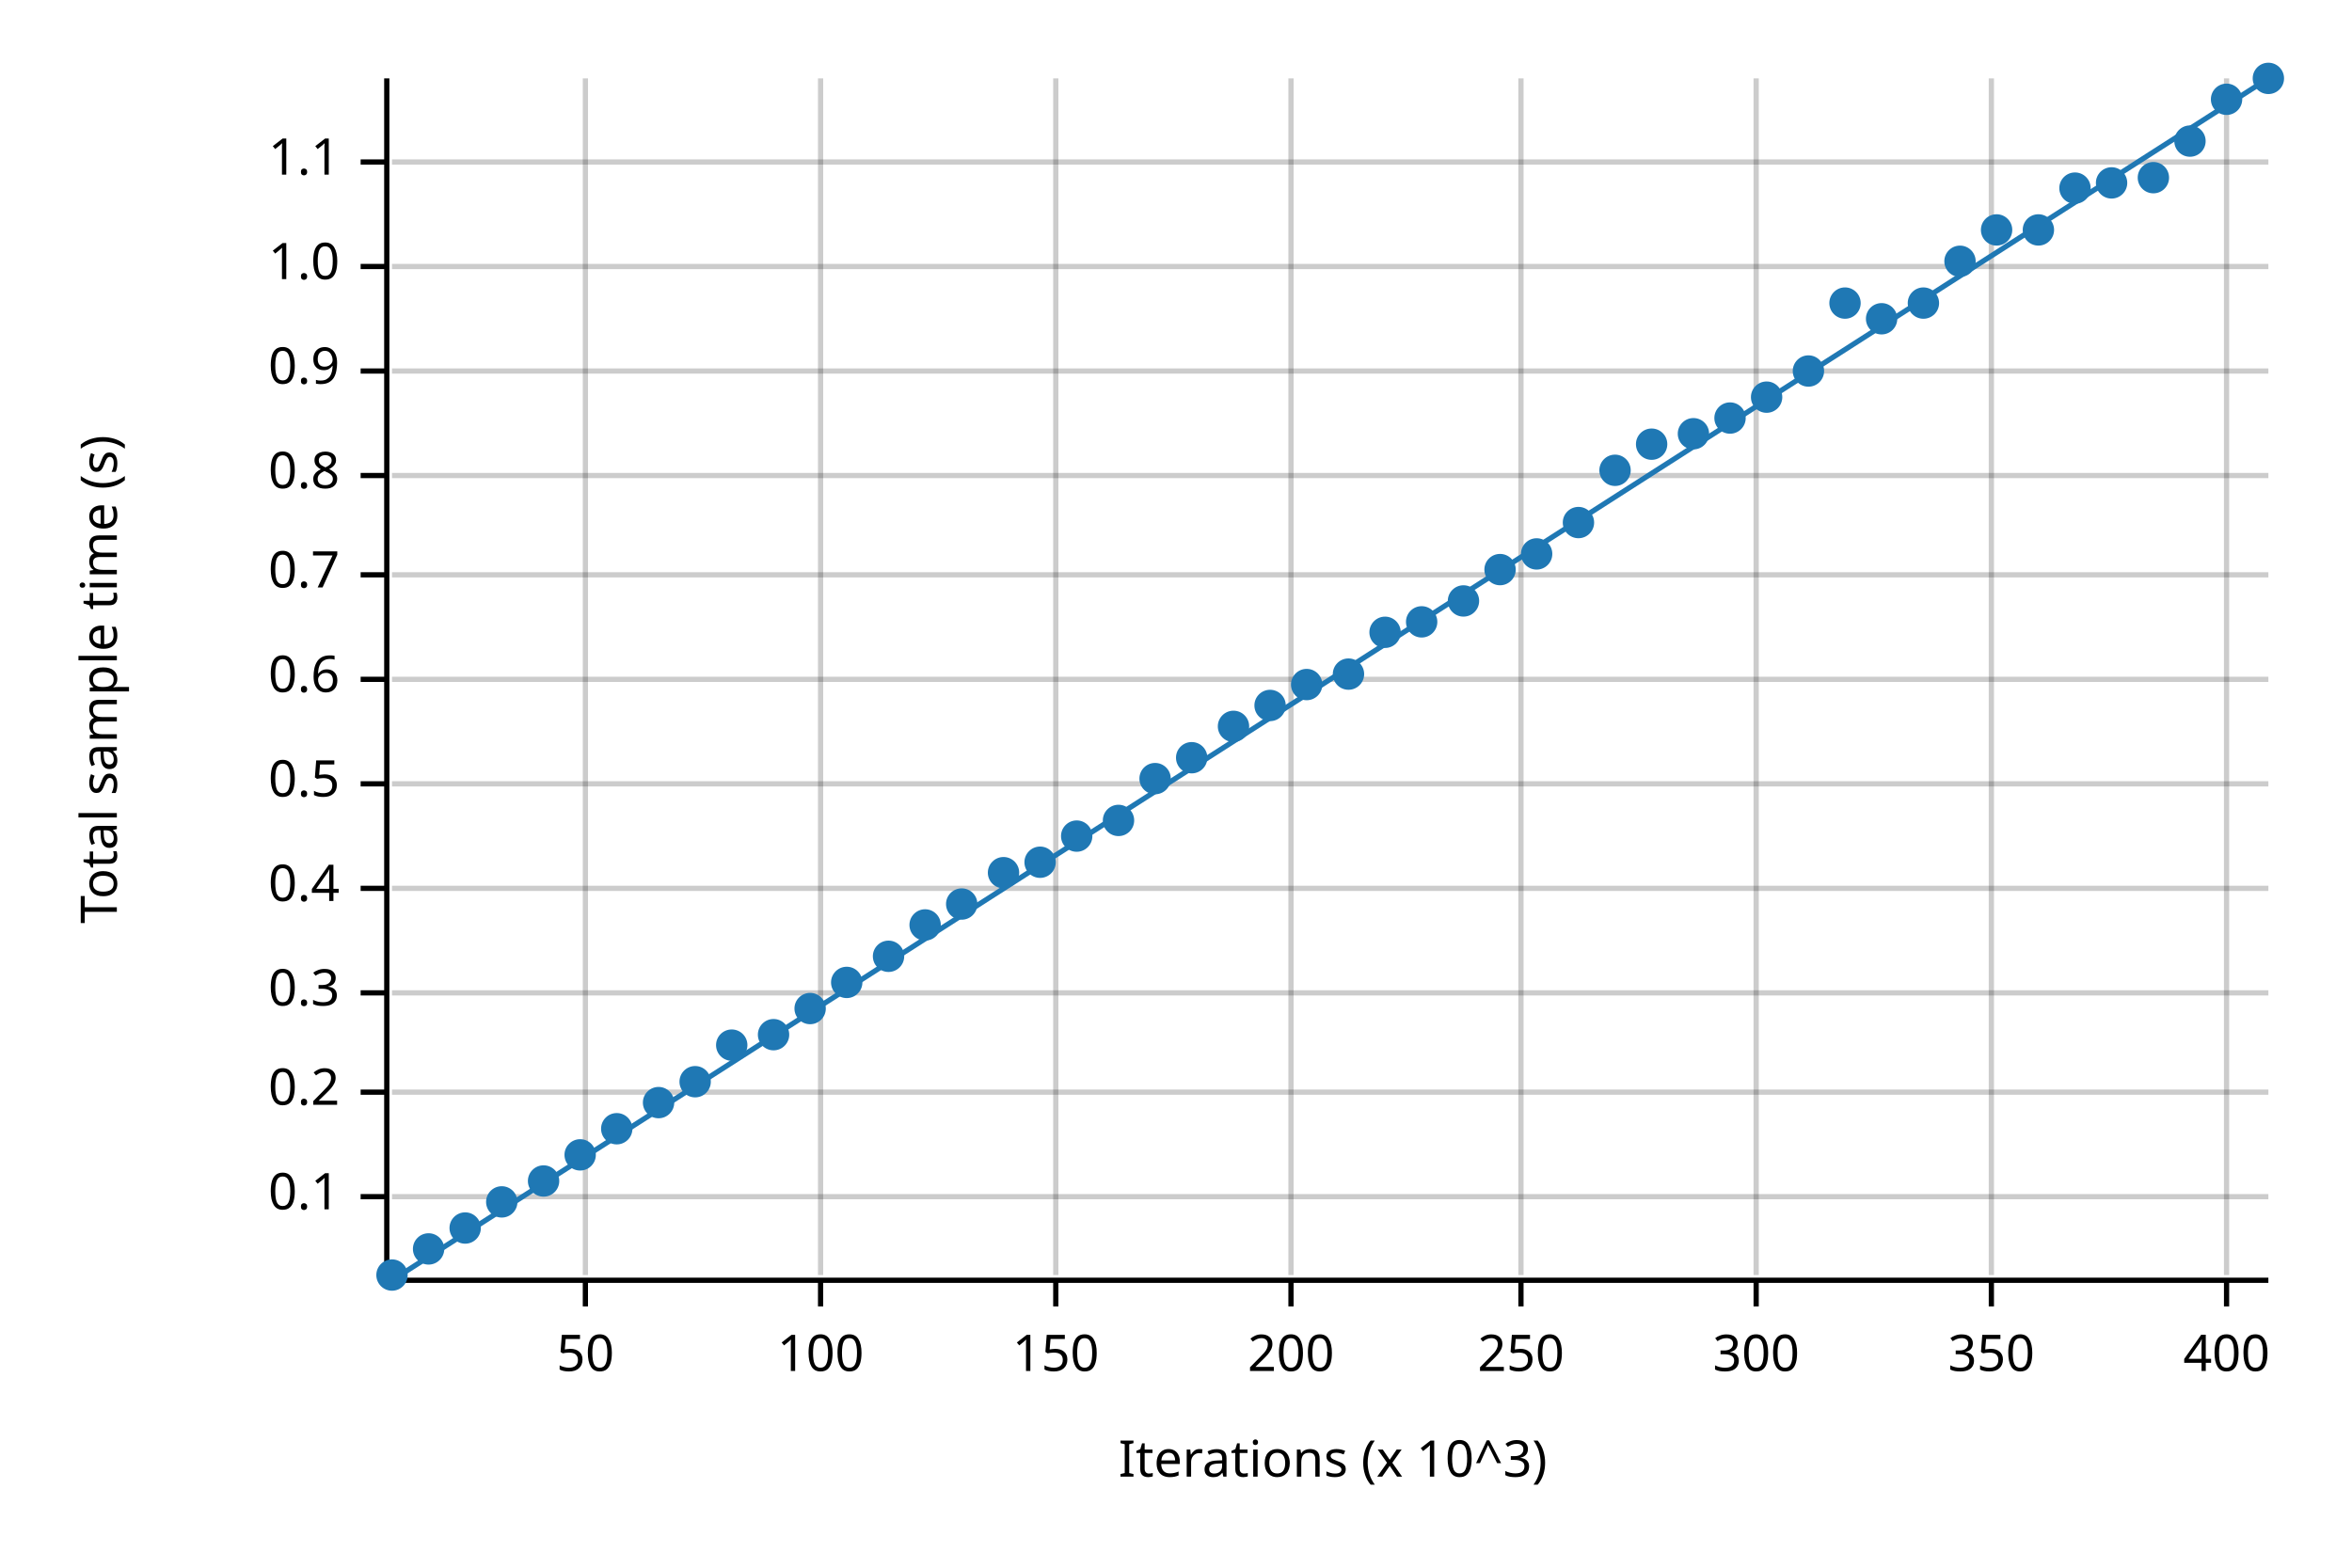
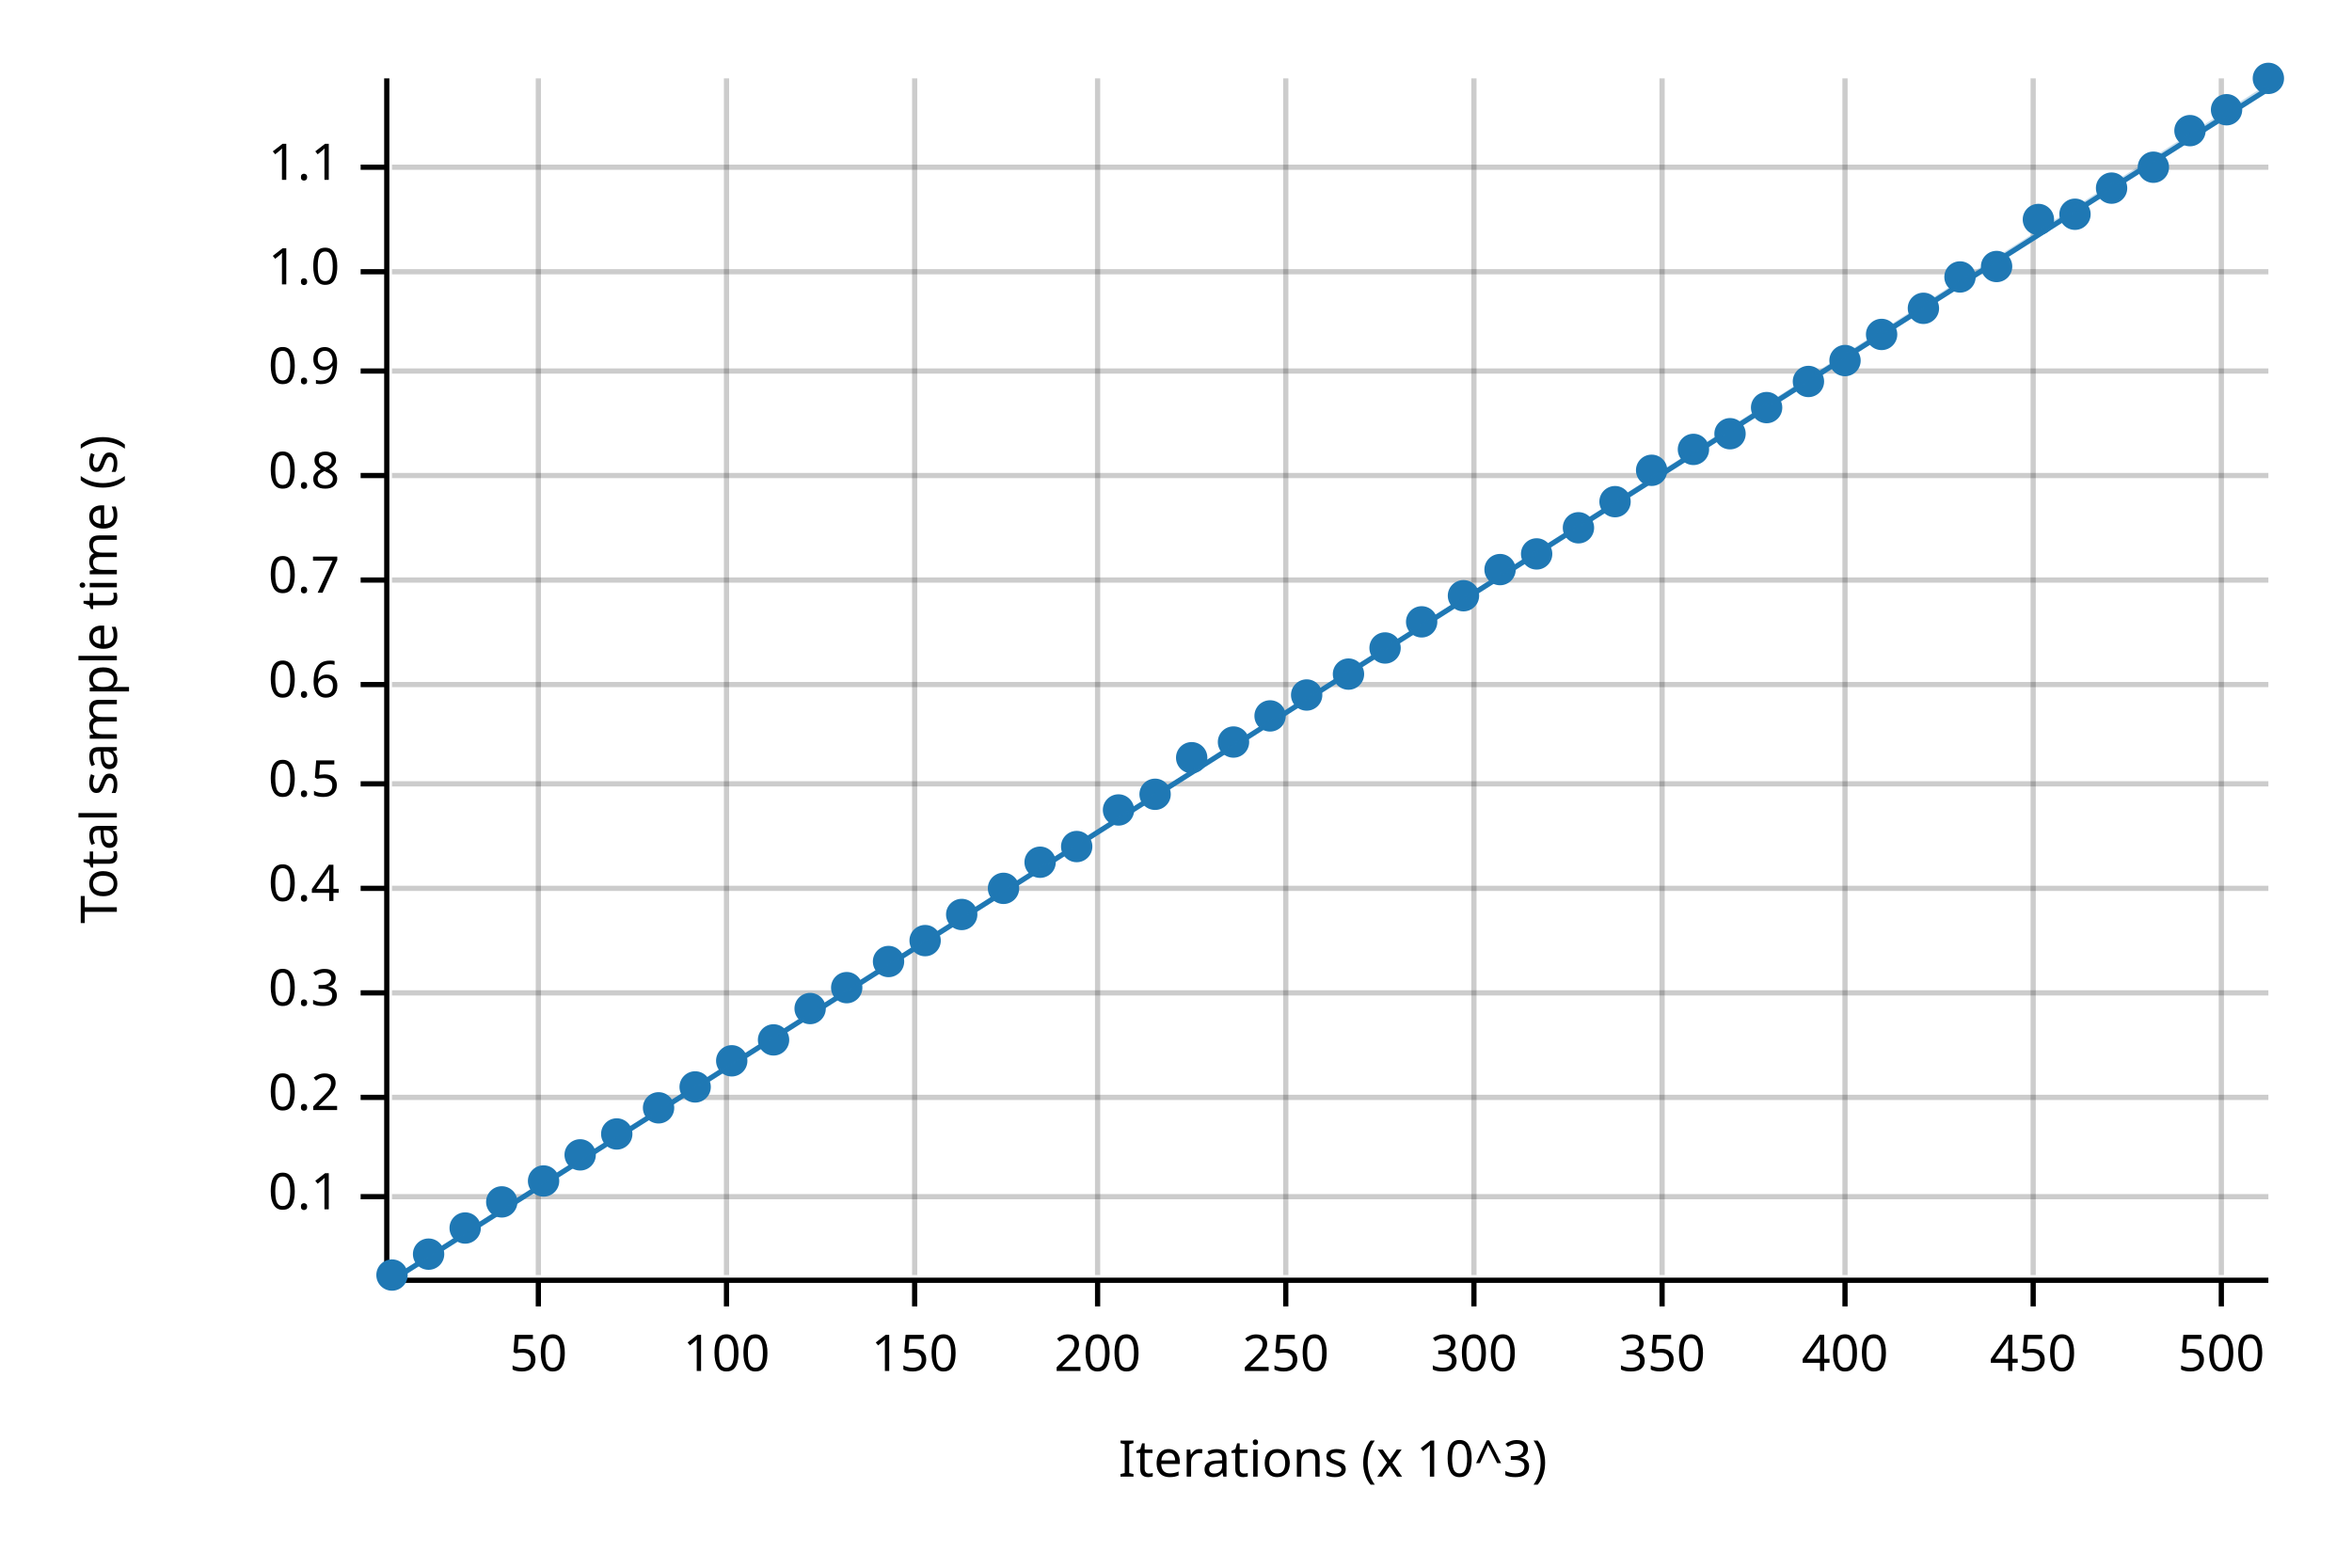
<svg xmlns="http://www.w3.org/2000/svg" width="450" height="300" viewBox="0 0 450 300">
  <text x="15" y="130" dy="0.76em" text-anchor="middle" font-family="sans-serif" font-size="9.677" opacity="1" fill="#000000" transform="rotate(270, 15, 130)">
Total sample time (s)
</text>
  <text x="255" y="285" dy="-0.5ex" text-anchor="middle" font-family="sans-serif" font-size="9.677" opacity="1" fill="#000000">
Iterations (x 10^3)
</text>
-   <line opacity="0.2" stroke="#000000" stroke-width="1" x1="112" y1="244" x2="112" y2="15" />
-   <line opacity="0.2" stroke="#000000" stroke-width="1" x1="157" y1="244" x2="157" y2="15" />
-   <line opacity="0.2" stroke="#000000" stroke-width="1" x1="202" y1="244" x2="202" y2="15" />
-   <line opacity="0.2" stroke="#000000" stroke-width="1" x1="247" y1="244" x2="247" y2="15" />
-   <line opacity="0.2" stroke="#000000" stroke-width="1" x1="291" y1="244" x2="291" y2="15" />
-   <line opacity="0.2" stroke="#000000" stroke-width="1" x1="336" y1="244" x2="336" y2="15" />
-   <line opacity="0.2" stroke="#000000" stroke-width="1" x1="381" y1="244" x2="381" y2="15" />
-   <line opacity="0.2" stroke="#000000" stroke-width="1" x1="426" y1="244" x2="426" y2="15" />
+   <line opacity="0.2" stroke="#000000" stroke-width="1" x1="103" y1="244" x2="103" y2="15" />
+   <line opacity="0.2" stroke="#000000" stroke-width="1" x1="139" y1="244" x2="139" y2="15" />
+   <line opacity="0.2" stroke="#000000" stroke-width="1" x1="175" y1="244" x2="175" y2="15" />
+   <line opacity="0.2" stroke="#000000" stroke-width="1" x1="210" y1="244" x2="210" y2="15" />
+   <line opacity="0.2" stroke="#000000" stroke-width="1" x1="246" y1="244" x2="246" y2="15" />
+   <line opacity="0.2" stroke="#000000" stroke-width="1" x1="282" y1="244" x2="282" y2="15" />
+   <line opacity="0.2" stroke="#000000" stroke-width="1" x1="318" y1="244" x2="318" y2="15" />
+   <line opacity="0.2" stroke="#000000" stroke-width="1" x1="353" y1="244" x2="353" y2="15" />
+   <line opacity="0.2" stroke="#000000" stroke-width="1" x1="389" y1="244" x2="389" y2="15" />
+   <line opacity="0.2" stroke="#000000" stroke-width="1" x1="425" y1="244" x2="425" y2="15" />
  <line opacity="0.2" stroke="#000000" stroke-width="1" x1="75" y1="229" x2="434" y2="229" />
-   <line opacity="0.2" stroke="#000000" stroke-width="1" x1="75" y1="209" x2="434" y2="209" />
+   <line opacity="0.2" stroke="#000000" stroke-width="1" x1="75" y1="210" x2="434" y2="210" />
  <line opacity="0.2" stroke="#000000" stroke-width="1" x1="75" y1="190" x2="434" y2="190" />
  <line opacity="0.2" stroke="#000000" stroke-width="1" x1="75" y1="170" x2="434" y2="170" />
  <line opacity="0.2" stroke="#000000" stroke-width="1" x1="75" y1="150" x2="434" y2="150" />
-   <line opacity="0.2" stroke="#000000" stroke-width="1" x1="75" y1="130" x2="434" y2="130" />
-   <line opacity="0.2" stroke="#000000" stroke-width="1" x1="75" y1="110" x2="434" y2="110" />
+   <line opacity="0.2" stroke="#000000" stroke-width="1" x1="75" y1="131" x2="434" y2="131" />
+   <line opacity="0.2" stroke="#000000" stroke-width="1" x1="75" y1="111" x2="434" y2="111" />
  <line opacity="0.2" stroke="#000000" stroke-width="1" x1="75" y1="91" x2="434" y2="91" />
  <line opacity="0.2" stroke="#000000" stroke-width="1" x1="75" y1="71" x2="434" y2="71" />
-   <line opacity="0.2" stroke="#000000" stroke-width="1" x1="75" y1="51" x2="434" y2="51" />
-   <line opacity="0.2" stroke="#000000" stroke-width="1" x1="75" y1="31" x2="434" y2="31" />
+   <line opacity="0.2" stroke="#000000" stroke-width="1" x1="75" y1="52" x2="434" y2="52" />
+   <line opacity="0.2" stroke="#000000" stroke-width="1" x1="75" y1="32" x2="434" y2="32" />
  <polyline fill="none" opacity="1" stroke="#000000" stroke-width="1" points="74,15 74,244 " />
  <text x="65" y="229" dy="0.5ex" text-anchor="end" font-family="sans-serif" font-size="9.677" opacity="1" fill="#000000">
0.1
</text>
  <polyline fill="none" opacity="1" stroke="#000000" stroke-width="1" points="69,229 74,229 " />
-   <text x="65" y="209" dy="0.5ex" text-anchor="end" font-family="sans-serif" font-size="9.677" opacity="1" fill="#000000">
+   <text x="65" y="210" dy="0.5ex" text-anchor="end" font-family="sans-serif" font-size="9.677" opacity="1" fill="#000000">
0.2
</text>
-   <polyline fill="none" opacity="1" stroke="#000000" stroke-width="1" points="69,209 74,209 " />
+   <polyline fill="none" opacity="1" stroke="#000000" stroke-width="1" points="69,210 74,210 " />
  <text x="65" y="190" dy="0.5ex" text-anchor="end" font-family="sans-serif" font-size="9.677" opacity="1" fill="#000000">
0.3
</text>
  <polyline fill="none" opacity="1" stroke="#000000" stroke-width="1" points="69,190 74,190 " />
  <text x="65" y="170" dy="0.5ex" text-anchor="end" font-family="sans-serif" font-size="9.677" opacity="1" fill="#000000">
0.4
</text>
  <polyline fill="none" opacity="1" stroke="#000000" stroke-width="1" points="69,170 74,170 " />
  <text x="65" y="150" dy="0.5ex" text-anchor="end" font-family="sans-serif" font-size="9.677" opacity="1" fill="#000000">
0.5
</text>
  <polyline fill="none" opacity="1" stroke="#000000" stroke-width="1" points="69,150 74,150 " />
-   <text x="65" y="130" dy="0.5ex" text-anchor="end" font-family="sans-serif" font-size="9.677" opacity="1" fill="#000000">
+   <text x="65" y="131" dy="0.5ex" text-anchor="end" font-family="sans-serif" font-size="9.677" opacity="1" fill="#000000">
0.6
</text>
-   <polyline fill="none" opacity="1" stroke="#000000" stroke-width="1" points="69,130 74,130 " />
-   <text x="65" y="110" dy="0.5ex" text-anchor="end" font-family="sans-serif" font-size="9.677" opacity="1" fill="#000000">
+   <polyline fill="none" opacity="1" stroke="#000000" stroke-width="1" points="69,131 74,131 " />
+   <text x="65" y="111" dy="0.5ex" text-anchor="end" font-family="sans-serif" font-size="9.677" opacity="1" fill="#000000">
0.7
</text>
-   <polyline fill="none" opacity="1" stroke="#000000" stroke-width="1" points="69,110 74,110 " />
+   <polyline fill="none" opacity="1" stroke="#000000" stroke-width="1" points="69,111 74,111 " />
  <text x="65" y="91" dy="0.5ex" text-anchor="end" font-family="sans-serif" font-size="9.677" opacity="1" fill="#000000">
0.8
</text>
  <polyline fill="none" opacity="1" stroke="#000000" stroke-width="1" points="69,91 74,91 " />
  <text x="65" y="71" dy="0.5ex" text-anchor="end" font-family="sans-serif" font-size="9.677" opacity="1" fill="#000000">
0.9
</text>
  <polyline fill="none" opacity="1" stroke="#000000" stroke-width="1" points="69,71 74,71 " />
-   <text x="65" y="51" dy="0.5ex" text-anchor="end" font-family="sans-serif" font-size="9.677" opacity="1" fill="#000000">
+   <text x="65" y="52" dy="0.5ex" text-anchor="end" font-family="sans-serif" font-size="9.677" opacity="1" fill="#000000">
1.0
</text>
-   <polyline fill="none" opacity="1" stroke="#000000" stroke-width="1" points="69,51 74,51 " />
-   <text x="65" y="31" dy="0.5ex" text-anchor="end" font-family="sans-serif" font-size="9.677" opacity="1" fill="#000000">
+   <polyline fill="none" opacity="1" stroke="#000000" stroke-width="1" points="69,52 74,52 " />
+   <text x="65" y="32" dy="0.5ex" text-anchor="end" font-family="sans-serif" font-size="9.677" opacity="1" fill="#000000">
1.1
</text>
-   <polyline fill="none" opacity="1" stroke="#000000" stroke-width="1" points="69,31 74,31 " />
+   <polyline fill="none" opacity="1" stroke="#000000" stroke-width="1" points="69,32 74,32 " />
  <polyline fill="none" opacity="1" stroke="#000000" stroke-width="1" points="75,245 434,245 " />
-   <text x="112" y="255" dy="0.76em" text-anchor="middle" font-family="sans-serif" font-size="9.677" opacity="1" fill="#000000">
+   <text x="103" y="255" dy="0.76em" text-anchor="middle" font-family="sans-serif" font-size="9.677" opacity="1" fill="#000000">
50
</text>
-   <polyline fill="none" opacity="1" stroke="#000000" stroke-width="1" points="112,245 112,250 " />
-   <text x="157" y="255" dy="0.76em" text-anchor="middle" font-family="sans-serif" font-size="9.677" opacity="1" fill="#000000">
+   <polyline fill="none" opacity="1" stroke="#000000" stroke-width="1" points="103,245 103,250 " />
+   <text x="139" y="255" dy="0.76em" text-anchor="middle" font-family="sans-serif" font-size="9.677" opacity="1" fill="#000000">
100
</text>
-   <polyline fill="none" opacity="1" stroke="#000000" stroke-width="1" points="157,245 157,250 " />
-   <text x="202" y="255" dy="0.76em" text-anchor="middle" font-family="sans-serif" font-size="9.677" opacity="1" fill="#000000">
+   <polyline fill="none" opacity="1" stroke="#000000" stroke-width="1" points="139,245 139,250 " />
+   <text x="175" y="255" dy="0.76em" text-anchor="middle" font-family="sans-serif" font-size="9.677" opacity="1" fill="#000000">
150
</text>
-   <polyline fill="none" opacity="1" stroke="#000000" stroke-width="1" points="202,245 202,250 " />
-   <text x="247" y="255" dy="0.76em" text-anchor="middle" font-family="sans-serif" font-size="9.677" opacity="1" fill="#000000">
+   <polyline fill="none" opacity="1" stroke="#000000" stroke-width="1" points="175,245 175,250 " />
+   <text x="210" y="255" dy="0.76em" text-anchor="middle" font-family="sans-serif" font-size="9.677" opacity="1" fill="#000000">
200
</text>
-   <polyline fill="none" opacity="1" stroke="#000000" stroke-width="1" points="247,245 247,250 " />
-   <text x="291" y="255" dy="0.76em" text-anchor="middle" font-family="sans-serif" font-size="9.677" opacity="1" fill="#000000">
+   <polyline fill="none" opacity="1" stroke="#000000" stroke-width="1" points="210,245 210,250 " />
+   <text x="246" y="255" dy="0.76em" text-anchor="middle" font-family="sans-serif" font-size="9.677" opacity="1" fill="#000000">
250
</text>
-   <polyline fill="none" opacity="1" stroke="#000000" stroke-width="1" points="291,245 291,250 " />
-   <text x="336" y="255" dy="0.76em" text-anchor="middle" font-family="sans-serif" font-size="9.677" opacity="1" fill="#000000">
+   <polyline fill="none" opacity="1" stroke="#000000" stroke-width="1" points="246,245 246,250 " />
+   <text x="282" y="255" dy="0.76em" text-anchor="middle" font-family="sans-serif" font-size="9.677" opacity="1" fill="#000000">
300
</text>
-   <polyline fill="none" opacity="1" stroke="#000000" stroke-width="1" points="336,245 336,250 " />
-   <text x="381" y="255" dy="0.76em" text-anchor="middle" font-family="sans-serif" font-size="9.677" opacity="1" fill="#000000">
+   <polyline fill="none" opacity="1" stroke="#000000" stroke-width="1" points="282,245 282,250 " />
+   <text x="318" y="255" dy="0.76em" text-anchor="middle" font-family="sans-serif" font-size="9.677" opacity="1" fill="#000000">
350
</text>
-   <polyline fill="none" opacity="1" stroke="#000000" stroke-width="1" points="381,245 381,250 " />
-   <text x="426" y="255" dy="0.76em" text-anchor="middle" font-family="sans-serif" font-size="9.677" opacity="1" fill="#000000">
+   <polyline fill="none" opacity="1" stroke="#000000" stroke-width="1" points="318,245 318,250 " />
+   <text x="353" y="255" dy="0.76em" text-anchor="middle" font-family="sans-serif" font-size="9.677" opacity="1" fill="#000000">
400
</text>
-   <polyline fill="none" opacity="1" stroke="#000000" stroke-width="1" points="426,245 426,250 " />
+   <polyline fill="none" opacity="1" stroke="#000000" stroke-width="1" points="353,245 353,250 " />
+   <text x="389" y="255" dy="0.76em" text-anchor="middle" font-family="sans-serif" font-size="9.677" opacity="1" fill="#000000">
+ 450
+ </text>
+   <polyline fill="none" opacity="1" stroke="#000000" stroke-width="1" points="389,245 389,250 " />
+   <text x="425" y="255" dy="0.76em" text-anchor="middle" font-family="sans-serif" font-size="9.677" opacity="1" fill="#000000">
+ 500
+ </text>
+   <polyline fill="none" opacity="1" stroke="#000000" stroke-width="1" points="425,245 425,250 " />
  <circle cx="75" cy="244" r="3" opacity="1" fill="#1F78B4" stroke="none" stroke-width="1" />
-   <circle cx="82" cy="239" r="3" opacity="1" fill="#1F78B4" stroke="none" stroke-width="1" />
+   <circle cx="82" cy="240" r="3" opacity="1" fill="#1F78B4" stroke="none" stroke-width="1" />
  <circle cx="89" cy="235" r="3" opacity="1" fill="#1F78B4" stroke="none" stroke-width="1" />
  <circle cx="96" cy="230" r="3" opacity="1" fill="#1F78B4" stroke="none" stroke-width="1" />
  <circle cx="104" cy="226" r="3" opacity="1" fill="#1F78B4" stroke="none" stroke-width="1" />
  <circle cx="111" cy="221" r="3" opacity="1" fill="#1F78B4" stroke="none" stroke-width="1" />
-   <circle cx="118" cy="216" r="3" opacity="1" fill="#1F78B4" stroke="none" stroke-width="1" />
-   <circle cx="126" cy="211" r="3" opacity="1" fill="#1F78B4" stroke="none" stroke-width="1" />
-   <circle cx="133" cy="207" r="3" opacity="1" fill="#1F78B4" stroke="none" stroke-width="1" />
-   <circle cx="140" cy="200" r="3" opacity="1" fill="#1F78B4" stroke="none" stroke-width="1" />
-   <circle cx="148" cy="198" r="3" opacity="1" fill="#1F78B4" stroke="none" stroke-width="1" />
+   <circle cx="118" cy="217" r="3" opacity="1" fill="#1F78B4" stroke="none" stroke-width="1" />
+   <circle cx="126" cy="212" r="3" opacity="1" fill="#1F78B4" stroke="none" stroke-width="1" />
+   <circle cx="133" cy="208" r="3" opacity="1" fill="#1F78B4" stroke="none" stroke-width="1" />
+   <circle cx="140" cy="203" r="3" opacity="1" fill="#1F78B4" stroke="none" stroke-width="1" />
+   <circle cx="148" cy="199" r="3" opacity="1" fill="#1F78B4" stroke="none" stroke-width="1" />
  <circle cx="155" cy="193" r="3" opacity="1" fill="#1F78B4" stroke="none" stroke-width="1" />
-   <circle cx="162" cy="188" r="3" opacity="1" fill="#1F78B4" stroke="none" stroke-width="1" />
-   <circle cx="170" cy="183" r="3" opacity="1" fill="#1F78B4" stroke="none" stroke-width="1" />
-   <circle cx="177" cy="177" r="3" opacity="1" fill="#1F78B4" stroke="none" stroke-width="1" />
-   <circle cx="184" cy="173" r="3" opacity="1" fill="#1F78B4" stroke="none" stroke-width="1" />
-   <circle cx="192" cy="167" r="3" opacity="1" fill="#1F78B4" stroke="none" stroke-width="1" />
+   <circle cx="162" cy="189" r="3" opacity="1" fill="#1F78B4" stroke="none" stroke-width="1" />
+   <circle cx="170" cy="184" r="3" opacity="1" fill="#1F78B4" stroke="none" stroke-width="1" />
+   <circle cx="177" cy="180" r="3" opacity="1" fill="#1F78B4" stroke="none" stroke-width="1" />
+   <circle cx="184" cy="175" r="3" opacity="1" fill="#1F78B4" stroke="none" stroke-width="1" />
+   <circle cx="192" cy="170" r="3" opacity="1" fill="#1F78B4" stroke="none" stroke-width="1" />
  <circle cx="199" cy="165" r="3" opacity="1" fill="#1F78B4" stroke="none" stroke-width="1" />
-   <circle cx="206" cy="160" r="3" opacity="1" fill="#1F78B4" stroke="none" stroke-width="1" />
-   <circle cx="214" cy="157" r="3" opacity="1" fill="#1F78B4" stroke="none" stroke-width="1" />
-   <circle cx="221" cy="149" r="3" opacity="1" fill="#1F78B4" stroke="none" stroke-width="1" />
+   <circle cx="206" cy="162" r="3" opacity="1" fill="#1F78B4" stroke="none" stroke-width="1" />
+   <circle cx="214" cy="155" r="3" opacity="1" fill="#1F78B4" stroke="none" stroke-width="1" />
+   <circle cx="221" cy="152" r="3" opacity="1" fill="#1F78B4" stroke="none" stroke-width="1" />
  <circle cx="228" cy="145" r="3" opacity="1" fill="#1F78B4" stroke="none" stroke-width="1" />
-   <circle cx="236" cy="139" r="3" opacity="1" fill="#1F78B4" stroke="none" stroke-width="1" />
-   <circle cx="243" cy="135" r="3" opacity="1" fill="#1F78B4" stroke="none" stroke-width="1" />
-   <circle cx="250" cy="131" r="3" opacity="1" fill="#1F78B4" stroke="none" stroke-width="1" />
+   <circle cx="236" cy="142" r="3" opacity="1" fill="#1F78B4" stroke="none" stroke-width="1" />
+   <circle cx="243" cy="137" r="3" opacity="1" fill="#1F78B4" stroke="none" stroke-width="1" />
+   <circle cx="250" cy="133" r="3" opacity="1" fill="#1F78B4" stroke="none" stroke-width="1" />
  <circle cx="258" cy="129" r="3" opacity="1" fill="#1F78B4" stroke="none" stroke-width="1" />
-   <circle cx="265" cy="121" r="3" opacity="1" fill="#1F78B4" stroke="none" stroke-width="1" />
+   <circle cx="265" cy="124" r="3" opacity="1" fill="#1F78B4" stroke="none" stroke-width="1" />
  <circle cx="272" cy="119" r="3" opacity="1" fill="#1F78B4" stroke="none" stroke-width="1" />
-   <circle cx="280" cy="115" r="3" opacity="1" fill="#1F78B4" stroke="none" stroke-width="1" />
+   <circle cx="280" cy="114" r="3" opacity="1" fill="#1F78B4" stroke="none" stroke-width="1" />
  <circle cx="287" cy="109" r="3" opacity="1" fill="#1F78B4" stroke="none" stroke-width="1" />
  <circle cx="294" cy="106" r="3" opacity="1" fill="#1F78B4" stroke="none" stroke-width="1" />
-   <circle cx="302" cy="100" r="3" opacity="1" fill="#1F78B4" stroke="none" stroke-width="1" />
-   <circle cx="309" cy="90" r="3" opacity="1" fill="#1F78B4" stroke="none" stroke-width="1" />
-   <circle cx="316" cy="85" r="3" opacity="1" fill="#1F78B4" stroke="none" stroke-width="1" />
-   <circle cx="324" cy="83" r="3" opacity="1" fill="#1F78B4" stroke="none" stroke-width="1" />
-   <circle cx="331" cy="80" r="3" opacity="1" fill="#1F78B4" stroke="none" stroke-width="1" />
-   <circle cx="338" cy="76" r="3" opacity="1" fill="#1F78B4" stroke="none" stroke-width="1" />
-   <circle cx="346" cy="71" r="3" opacity="1" fill="#1F78B4" stroke="none" stroke-width="1" />
-   <circle cx="353" cy="58" r="3" opacity="1" fill="#1F78B4" stroke="none" stroke-width="1" />
-   <circle cx="360" cy="61" r="3" opacity="1" fill="#1F78B4" stroke="none" stroke-width="1" />
-   <circle cx="368" cy="58" r="3" opacity="1" fill="#1F78B4" stroke="none" stroke-width="1" />
-   <circle cx="375" cy="50" r="3" opacity="1" fill="#1F78B4" stroke="none" stroke-width="1" />
-   <circle cx="382" cy="44" r="3" opacity="1" fill="#1F78B4" stroke="none" stroke-width="1" />
-   <circle cx="390" cy="44" r="3" opacity="1" fill="#1F78B4" stroke="none" stroke-width="1" />
-   <circle cx="397" cy="36" r="3" opacity="1" fill="#1F78B4" stroke="none" stroke-width="1" />
-   <circle cx="404" cy="35" r="3" opacity="1" fill="#1F78B4" stroke="none" stroke-width="1" />
-   <circle cx="412" cy="34" r="3" opacity="1" fill="#1F78B4" stroke="none" stroke-width="1" />
-   <circle cx="419" cy="27" r="3" opacity="1" fill="#1F78B4" stroke="none" stroke-width="1" />
-   <circle cx="426" cy="19" r="3" opacity="1" fill="#1F78B4" stroke="none" stroke-width="1" />
+   <circle cx="302" cy="101" r="3" opacity="1" fill="#1F78B4" stroke="none" stroke-width="1" />
+   <circle cx="309" cy="96" r="3" opacity="1" fill="#1F78B4" stroke="none" stroke-width="1" />
+   <circle cx="316" cy="90" r="3" opacity="1" fill="#1F78B4" stroke="none" stroke-width="1" />
+   <circle cx="324" cy="86" r="3" opacity="1" fill="#1F78B4" stroke="none" stroke-width="1" />
+   <circle cx="331" cy="83" r="3" opacity="1" fill="#1F78B4" stroke="none" stroke-width="1" />
+   <circle cx="338" cy="78" r="3" opacity="1" fill="#1F78B4" stroke="none" stroke-width="1" />
+   <circle cx="346" cy="73" r="3" opacity="1" fill="#1F78B4" stroke="none" stroke-width="1" />
+   <circle cx="353" cy="69" r="3" opacity="1" fill="#1F78B4" stroke="none" stroke-width="1" />
+   <circle cx="360" cy="64" r="3" opacity="1" fill="#1F78B4" stroke="none" stroke-width="1" />
+   <circle cx="368" cy="59" r="3" opacity="1" fill="#1F78B4" stroke="none" stroke-width="1" />
+   <circle cx="375" cy="53" r="3" opacity="1" fill="#1F78B4" stroke="none" stroke-width="1" />
+   <circle cx="382" cy="51" r="3" opacity="1" fill="#1F78B4" stroke="none" stroke-width="1" />
+   <circle cx="390" cy="42" r="3" opacity="1" fill="#1F78B4" stroke="none" stroke-width="1" />
+   <circle cx="397" cy="41" r="3" opacity="1" fill="#1F78B4" stroke="none" stroke-width="1" />
+   <circle cx="404" cy="36" r="3" opacity="1" fill="#1F78B4" stroke="none" stroke-width="1" />
+   <circle cx="412" cy="32" r="3" opacity="1" fill="#1F78B4" stroke="none" stroke-width="1" />
+   <circle cx="419" cy="25" r="3" opacity="1" fill="#1F78B4" stroke="none" stroke-width="1" />
+   <circle cx="426" cy="21" r="3" opacity="1" fill="#1F78B4" stroke="none" stroke-width="1" />
  <circle cx="434" cy="15" r="3" opacity="1" fill="#1F78B4" stroke="none" stroke-width="1" />
-   <polyline fill="none" opacity="1" stroke="#1F78B4" stroke-width="1" points="75,245 434,15 " />
-   <polygon opacity="0.25" fill="#1F78B4" points="75,245 434,15 434,15 " />
+   <polyline fill="none" opacity="1" stroke="#1F78B4" stroke-width="1" points="75,245 434,17 " />
+   <polygon opacity="0.25" fill="#1F78B4" points="75,245 434,17 434,16 " />
</svg>
